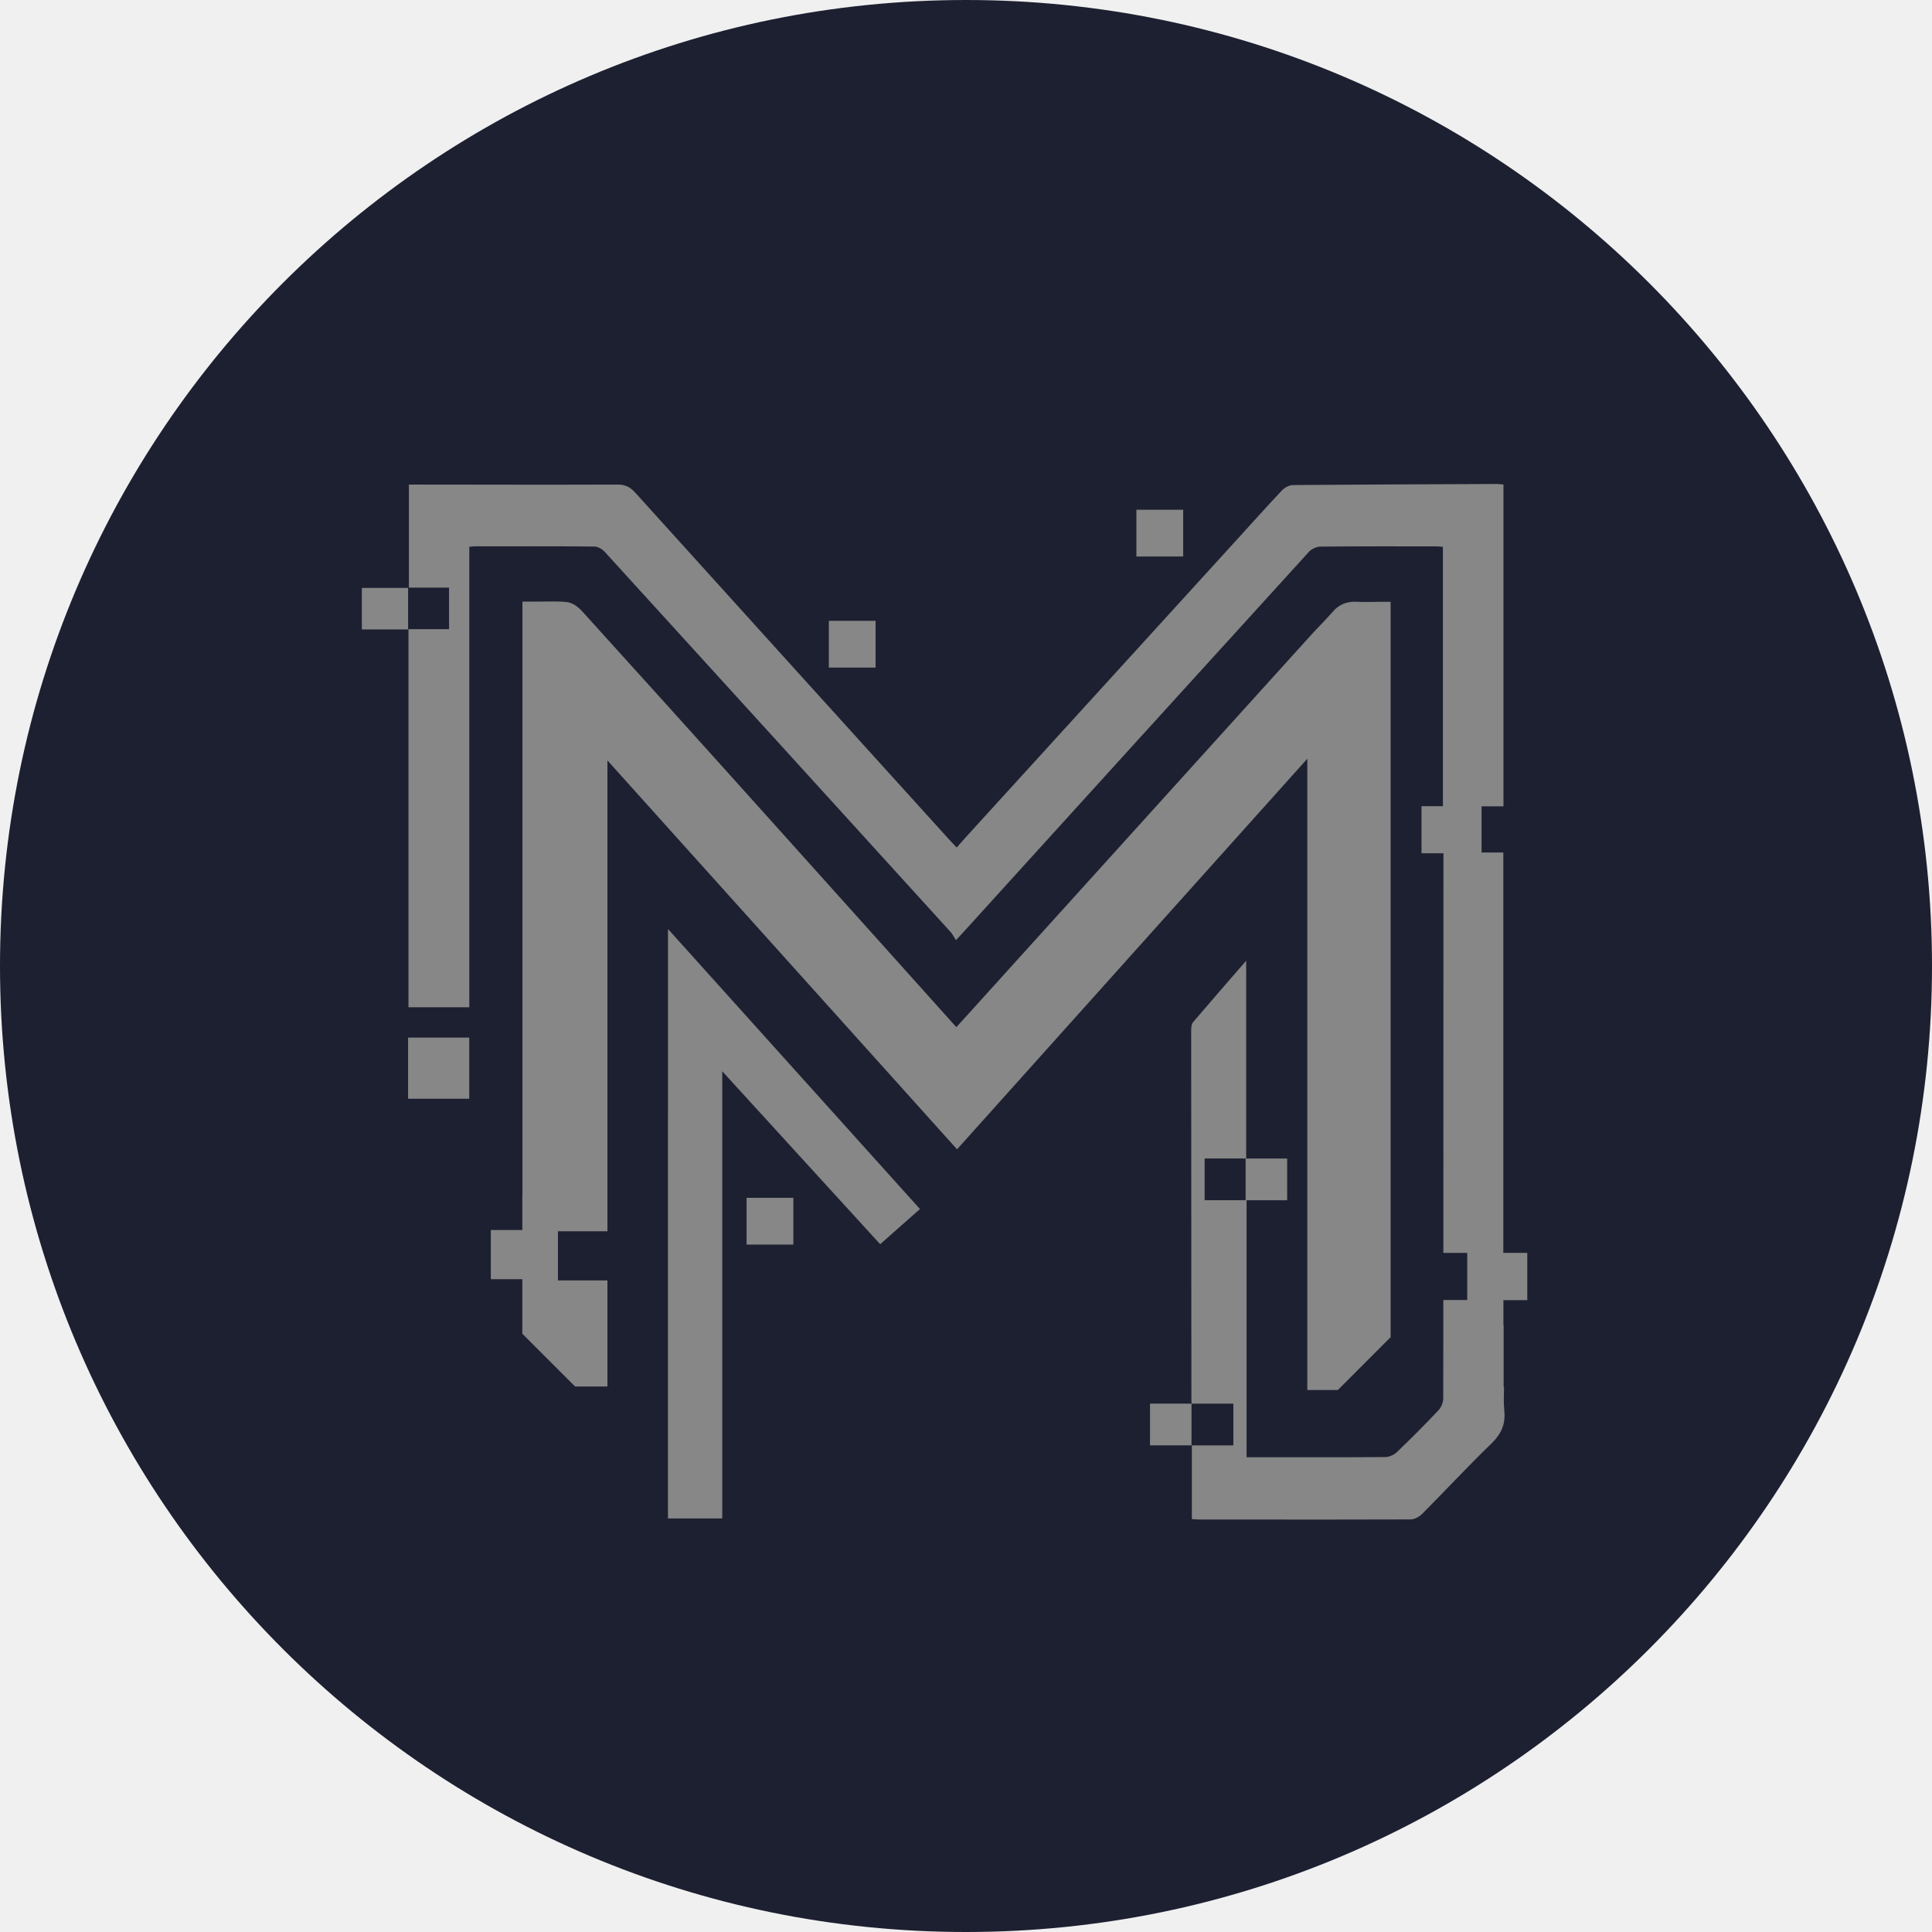
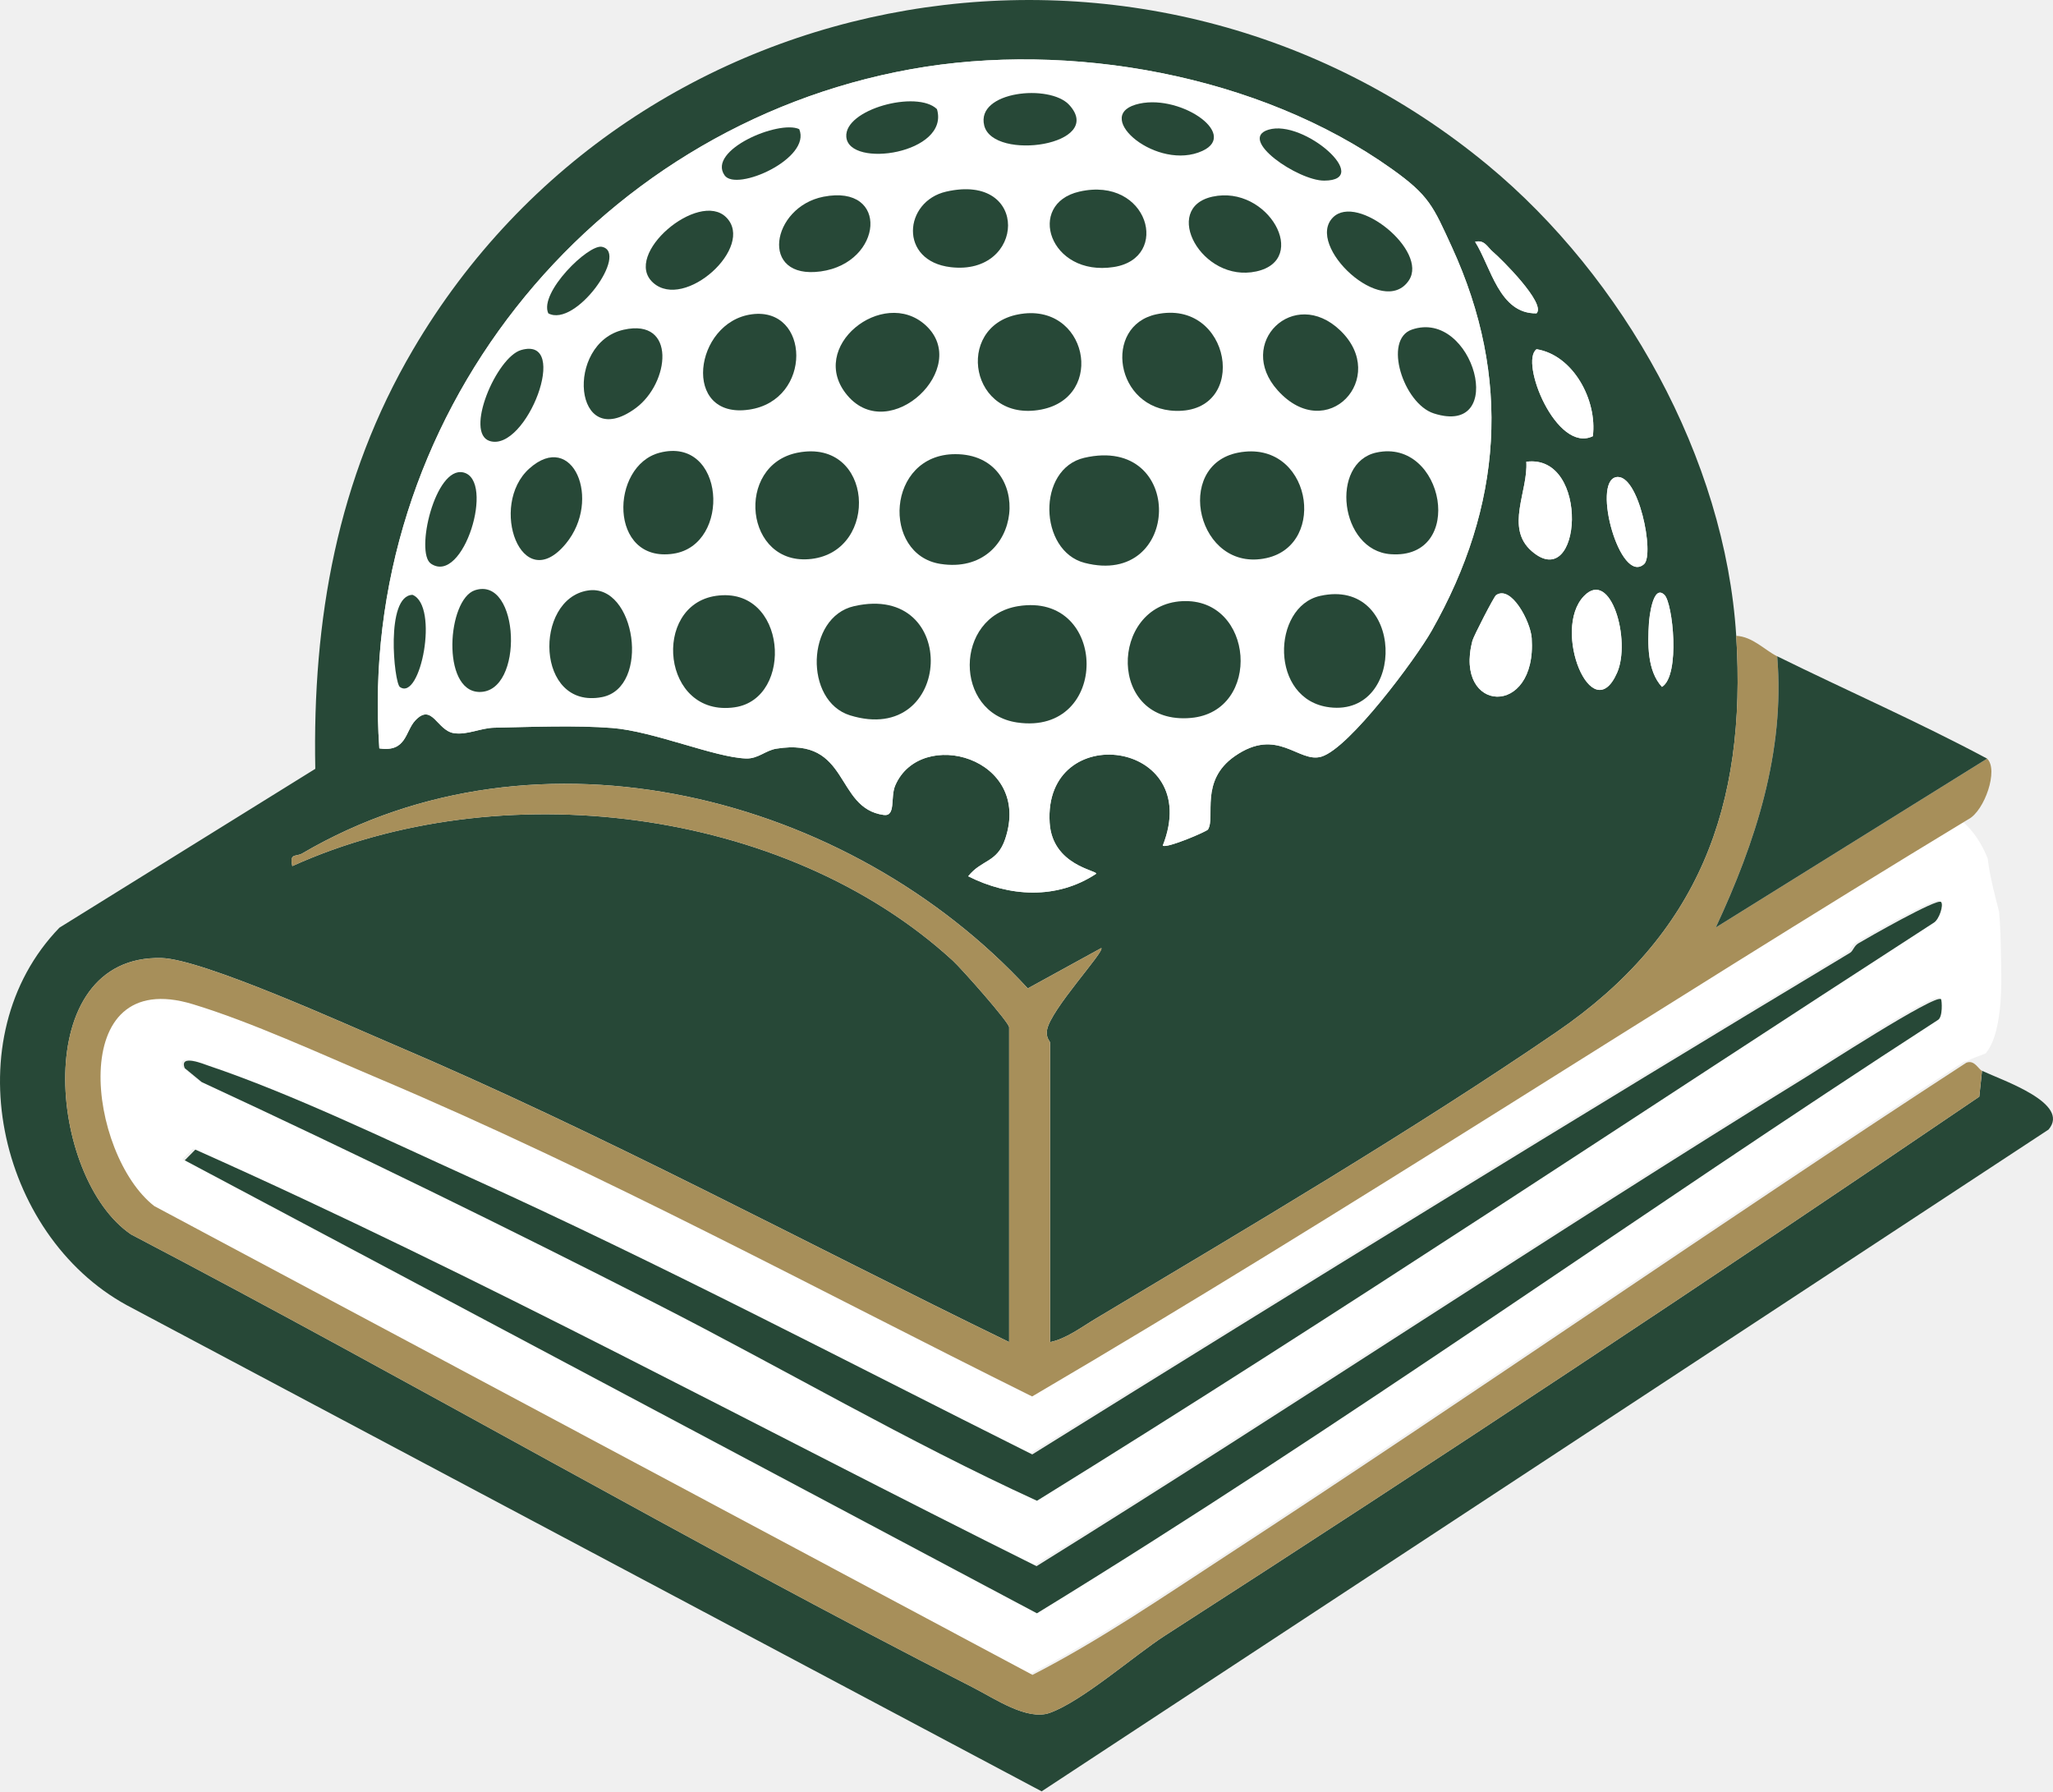
- <svg xmlns="http://www.w3.org/2000/svg" id="Capa_2" data-name="Capa 2" viewBox="0 0 540.77 540.77">
+ <svg xmlns="http://www.w3.org/2000/svg" id="Layer_2" data-name="Layer 2" viewBox="0 0 801.31 699.14">
  <defs>
    <style>
      .cls-1 {
-         fill: #868786;
-       }
- 
-       .cls-1, .cls-2 {
-         stroke-width: 0px;
+         fill: #fff;
      }

      .cls-2 {
-         fill: #1d2031;
+         fill: #a78f5a;
+       }
+ 
+       .cls-3 {
+         fill: #274837;
      }
    </style>
  </defs>
-   <g id="Capa_1-2" data-name="Capa 1">
+   <g id="Layer_1-2" data-name="Layer 1">
    <g>
-       <rect class="cls-2" x="0" y="0" width="540.77" height="540.77" rx="270.38" ry="270.38" />
-       <g>
-         <path class="cls-1" d="m186.96,311.59v113.42h15.2v-125.16c15.2,16.65,29.96,32.81,44.2,48.41,3.91-3.46,7.56-6.69,11.14-9.85-23.63-26.26-46.98-52.2-70.53-78.38v51.55Z" />
-         <path class="cls-1" d="m114.23,164.56h-12.95v11.62h12.95v-11.62Z" />
-         <path class="cls-1" d="m331.17,142.68h-13.09v13.09h13.09v-13.09Z" />
-         <path class="cls-1" d="m245.08,173.77h-13.09v13.09h13.09v-13.09Z" />
-         <path class="cls-1" d="m321.89,404.56h11.62v-11.68h-11.62v11.68Z" />
-         <path class="cls-1" d="m208.97,348.36h13.09v-13.09h-13.09v13.09Z" />
-         <path class="cls-1" d="m114.22,307.54h17.12v-17.12h-17.12v17.12Z" />
-         <path class="cls-1" d="m427.49,363.86v-13.18h-6.71v-112.06h-6.08v-12.92h6.12v-90.08c-.68-.06-1.22-.15-1.76-.15-19.05.07-38.1.14-57.14.3-1.02,0-2.29.66-3.02,1.42-4.18,4.41-8.23,8.95-12.32,13.44-25.42,27.91-50.85,55.82-76.27,83.73-.84.92-1.66,1.87-2.53,2.86-.82-.86-1.32-1.36-1.8-1.89-29.42-32.49-58.85-64.97-88.23-97.5-1.4-1.54-2.79-2.21-4.91-2.2-18.57.07-37.13.02-55.7,0-.86,0-1.71,0-2.69,0v28.85h11.24v11.62h-11.36v105.84h17.03v-128.89c.66-.06,1.04-.13,1.43-.13,11.2,0,22.41-.05,33.61.06.99,0,2.22.77,2.93,1.55,32.27,35.41,64.5,70.86,96.72,106.31.57.63.95,1.44,1.52,2.32,1.25-1.35,1.95-2.11,2.65-2.87,32.04-35.3,64.07-70.6,96.17-105.85.73-.81,2.12-1.43,3.21-1.44,10.8-.11,21.61-.08,32.41-.07.61,0,1.23.08,1.86.13v72.59h-5.99v13.18h6.14v.54c0,37.11,0,74.21-.02,111.32h6.68v13.18h-6.69c0,9.19-.02,18.38-.03,27.58,0,1.12-.58,2.5-1.36,3.32-3.79,4.01-7.68,7.93-11.68,11.74-.81.77-2.18,1.33-3.3,1.33-6.76.04-13.52.05-20.28.05-5.14,0-10.28,0-15.42,0-.92,0-1.85,0-3,0v-71.94h11.36v-11.68h-11.47v-55.37c-5.21,6-10.09,11.59-14.89,17.24-.44.52-.51,1.47-.51,2.23,0,34.38.03,68.76.06,103.14,0,.44.02.89.05,1.37h9.98s1.72.01,1.72.01v11.68h-11.62s0-.01,0-.01v20.65c.8.04,1.5.1,2.2.11,12.21,0,24.42.02,36.63.01,0,0,0,0,0,0,7.45,0,14.9-.02,22.36-.04,1.09,0,2.44-.71,3.24-1.51,6.49-6.52,12.74-13.27,19.35-19.66,2.76-2.67,4.07-5.41,3.68-9.22-.22-2.16-.13-4.35-.08-6.65h-.11v-17.36h-.06v-6.98h6.71Zm-78.69-27.92h-11.62v-11.68h11.47v11.66h.15v.02Z" />
-         <path class="cls-1" d="m385.64,168.46c-.69,0-1.36,0-2.02.02-1.39.02-2.71.03-3.96-.04h0c-2.72-.15-4.89.77-6.65,2.82-1.08,1.25-2.22,2.44-3.43,3.71-.9.93-1.82,1.9-2.72,2.89-23.41,25.88-46.82,51.76-70.22,77.64l-23.45,25.93c-1.78,1.97-3.57,3.94-5.51,6.07h0c-23.36-26.03-43-47.93-63.35-70.56-11.82-13.15-24.52-27.22-41.17-45.61-1.12-1.24-2.68-2.68-4.79-2.85-2.09-.17-4.18-.14-6.21-.11-.77.01-1.56.02-2.35.02h-3.58v157.49h0v8.41h-.03v12.7h-7.58v9.79h7.58v16.59s.02-.02.03-.03c5.18,5.19,9.9,9.91,14.71,14.72-.01.01-.02.02-.03.03h9.11v-29.69h-13.85v-13.77h13.85v-131.78l97.86,108.85,98.04-109.33v176.69h8.55c4.8-4.8,9.5-9.51,14.66-14.68.04.04.08.08.11.11v-206.04h-3.58Z" />
-         <path class="cls-1" d="m151.48,344.28h-14.1v13.77h14.1v-13.77Z" />
-       </g>
+       <path class="cls-1" d="M767.85,414.14c.11-.07.21-.13.33-.2,1.76-.98,3.87-1.62,5.74-2.38.36-.14.71-.28,1.07-.42,3.14-3.71,4.41-9.26,5.17-14.2,1.31-8.46.95-17.12.81-25.64-.08-4.98-.23-10.25-.71-15.51-1.61-6.22-3.26-12.44-4.18-18.81-.09-.62-.16-1.24-.24-1.86-2.23-5.67-5.45-10.76-10.12-14.77-121.85,73.81-240.89,152.19-363.78,224.28-84.58-41.98-167.8-87.19-254.88-124.03-22.41-9.48-49.96-22.19-72.81-29.09-49.99-15.1-40.73,58.81-14.94,78.83l342.77,182.96c25.83-13.22,50.84-30.35,75.43-46.38,96.92-63.23,192.06-129.41,289.02-192.52.48-.19.91-.26,1.32-.26ZM755.39,397.74c-117.79,76.23-231.89,158.23-351.59,231.52L71.18,452.47l4.14-4.18c111.62,49.77,219,108.18,328.32,162.58,100.76-62.66,199.42-128.75,300.46-190.96,4.78-2.94,50.6-32.63,52.58-30.32.33.38.8,7.12-1.29,8.16ZM753.83,359.75c-116.52,75.31-231.95,152.55-350.01,225.59-50.67-23.19-99.05-51.63-148.73-76.96-58.57-29.86-117.65-58.78-177.31-86.46l-6.59-5.41c-2.34-5.67,7.7-1.49,9.05-1.04,32.84,11.06,70.25,29.19,102.21,43.66,74.31,33.64,146.59,71.67,219.52,108.13,106.01-65.95,212.17-131.5,319.21-195.78,1.16-.69,1.53-2.67,3.2-3.67,3.6-2.15,30.83-17.71,32.3-16.18,1.11,1.15-.7,6.85-2.85,8.12Z" />
+       <path class="cls-3" d="M677.67,248.14c4.17,66.73-14.65,116.67-70.12,154.63-56.12,38.41-121.17,76.78-179.87,111.86-5.5,3.28-11.57,7.91-17.82,9.16v-116.85c0-.63-1.73-1.8-1.19-4.97,1.35-7.93,22.61-30.68,21.18-31.97l-28.69,15.75c-69.74-75.58-191.06-106.67-283.14-52.7-2.59,1.52-5.04-.35-3.93,4.97,80.39-36.41,192.02-23.42,257.83,36.92,3.33,3.05,21.96,24.06,21.96,25.99v122.84c-80.05-38.89-158.48-81.31-240.48-116.2-18.18-7.73-74.3-33.26-90.37-33.67-51.86-1.31-44.31,85.99-11.86,107.87,110.09,57.62,218,120.43,328.68,176.86,8.39,4.28,21.06,13.03,29.9,9.86,12.69-4.54,33.14-22.55,44.86-30.09,106.85-68.76,212.92-139.01,317.93-210.39l1.07-10.1c8.28,3.87,34.69,12.71,25.95,22.95l-393,258.27L49.51,509.41c-50.59-27.65-67.65-104.63-26.31-147.36l99.86-61.99c-1.13-58.16,8.53-113.19,38.15-163.61C248.01-11.37,448.63-44.84,580.69,64.43c52.86,43.74,92.65,114.38,96.98,183.71ZM471.5,323.73c3.02-4.9-3.37-18.95,10.39-28.57,16.83-11.76,24.97,2.89,33.93.13,10.97-3.38,36.8-38.24,42.97-49.11,27.6-48.62,31.39-98.54,7.89-149.78-7.35-16.03-8.86-20.08-23.46-30.48-51.62-36.78-125.87-50.07-187.73-38.9-125.55,22.66-216.3,137.24-207.43,265.06,10.65,1.62,10.06-6.7,14.05-10.92,6.6-6.98,8.41,3.93,15.03,4.97,5.15.82,10.46-2.01,15.79-2.12,14.35-.31,31.98-1,46.02.11,16.24,1.29,39.91,11.47,52.2,11.9,4.74.17,7.6-3.14,11.89-3.83,28.92-4.65,22.61,23.23,41.88,25.87,4.86.67,2.51-6.88,4.5-11.49,9.89-23.03,53.67-10.98,42.91,20.92-3.13,9.26-9.23,7.95-14.43,14.5,15.9,8.03,34.54,9.25,49.95-.98.61-1.31-17.1-3.18-18.15-19.88-2.56-40.55,60.5-32.55,44.15,8.89,1.39,1.27,17.17-5.49,17.66-6.29ZM599.72,122.29c3.88-3.79-13.95-21.43-16.97-23.96-2.25-1.88-3.25-4.85-7-3.97,6.22,9.87,9.42,28.19,23.97,27.93ZM621.71,170.24c1.75-14.05-7.62-31.61-21.96-33.95-6.77,4.75,7.72,40.82,21.96,33.95ZM595.74,180.21c.75,11.55-8.37,25.76,2.08,34.87,19.58,17.06,23.02-38.15-2.08-34.87ZM641.68,220.18c4.22-3.69-2.11-35.81-10.94-33.95-9.43,1.99,1.6,42.12,10.94,33.95ZM618.2,232.67c-12.63,13.24,3.22,52.05,12.96,29.91,5.53-12.58-2.44-40.94-12.96-29.91ZM583.93,232.28c-.82.57-8.77,16.03-9.23,17.79-7.38,28.22,25.26,30.31,23.14-1.02-.44-6.49-8.02-20.85-13.91-16.77ZM649.66,232.17c-4.63-4.46-5.96,9.44-6.05,10.88-.51,8.09-.75,18.74,5.08,25.03,7.26-4.51,4.2-32.8.97-35.91Z" />
+       <path class="cls-2" d="M693.66,256.13c3.11,37.32-8.49,72.64-23.97,105.85l105.91-65.9c4.56,4.36-1.04,20.43-7.31,23.65-122.42,74.11-241.99,152.87-365.43,225.28-84.58-41.98-167.8-87.19-254.88-124.03-22.41-9.48-49.96-22.19-72.81-29.09-49.99-15.1-40.73,58.81-14.94,78.83l342.77,182.96c25.83-13.22,50.84-30.35,75.43-46.38,96.92-63.22,192.06-129.41,289.02-192.52,3.18-1.29,4.65,2.44,6.15,3.14l-1.07,10.1c-105.01,71.38-211.08,141.64-317.93,210.39-11.72,7.54-32.17,25.55-44.86,30.09-8.85,3.16-21.51-5.58-29.9-9.86-110.67-56.43-218.58-119.24-328.68-176.86-32.45-21.88-40-109.18,11.86-107.87,16.07.41,72.2,25.93,90.37,33.67,82,34.89,160.43,77.31,240.48,116.2v-122.84c0-1.94-18.63-22.94-21.96-25.99-65.8-60.35-177.43-73.33-257.83-36.92-1.12-5.32,1.33-3.45,3.93-4.97,92.07-53.98,213.4-22.88,283.14,52.7l28.69-15.75c1.43,1.28-19.83,24.04-21.18,31.97-.54,3.16,1.19,4.34,1.19,4.97v116.85c6.24-1.25,12.32-5.87,17.82-9.16,58.7-35.07,123.75-73.45,179.87-111.86,55.47-37.96,74.29-87.9,70.12-154.63,6.39.29,11.18,5.62,15.99,7.99Z" />
+       <path class="cls-3" d="M757.61,389.96c.33.38.8,7.12-1.29,8.16-117.79,76.23-231.89,158.23-351.59,231.52L72.11,452.85l4.14-4.18c111.62,49.77,219,108.18,328.32,162.58,100.76-62.66,199.42-128.75,300.46-190.96,4.78-2.94,50.6-32.63,52.58-30.32Z" />
+       <path class="cls-3" d="M757.61,352.01c1.11,1.15-.7,6.85-2.85,8.12-116.52,75.31-231.95,152.55-350.01,225.59-50.67-23.19-99.05-51.63-148.73-76.96-58.57-29.86-117.65-58.78-177.31-86.46l-6.59-5.41c-2.34-5.67,7.7-1.49,9.05-1.04,32.84,11.06,70.25,29.19,102.21,43.66,74.31,33.64,146.59,71.67,219.52,108.13,106.01-65.95,212.17-131.5,319.21-195.78,1.16-.69,1.53-2.67,3.2-3.67,3.6-2.15,30.83-17.71,32.3-16.18Z" />
+       <path class="cls-3" d="M775.6,296.08l-105.91,65.9c15.48-33.21,27.08-68.54,23.97-105.85,27.22,13.42,55.16,25.63,81.94,39.95Z" />
+       <path class="cls-1" d="M471.5,323.73c-.49.8-16.27,7.55-17.66,6.29,16.36-41.44-46.7-49.44-44.15-8.89,1.05,16.7,18.76,18.58,18.15,19.88-15.41,10.23-34.05,9.01-49.95.98,5.2-6.55,11.31-5.24,14.43-14.5,10.76-31.9-33.02-43.95-42.91-20.92-1.98,4.62.37,12.16-4.5,11.49-19.27-2.64-12.96-30.52-41.88-25.87-4.29.69-7.15,4-11.89,3.83-12.29-.43-35.96-10.62-52.2-11.9-14.04-1.11-31.67-.42-46.02-.11-5.33.11-10.64,2.94-15.79,2.12-6.62-1.05-8.43-11.96-15.03-4.97-3.99,4.22-3.4,12.54-14.05,10.92-8.87-127.82,81.88-242.4,207.43-265.06,61.86-11.17,136.12,2.12,187.73,38.9,14.6,10.41,16.11,14.45,23.46,30.48,23.5,51.24,19.71,101.16-7.89,149.78-6.17,10.87-32,45.73-42.97,49.11-8.96,2.76-17.1-11.89-33.93-.13-13.77,9.62-7.38,23.67-10.39,28.57ZM417.31,40.93c-7.58-8.26-36.49-5.36-33.15,8.07,3.5,14.07,47.53,7.6,33.15-8.07ZM365.7,42.59c-7.75-7.54-36.22.06-35.37,10.83.98,12.43,40.5,6.49,35.37-10.83ZM443.25,40.83c-16.64,4.96,8.63,26.11,26.08,18.05,14.55-6.72-9.71-22.94-26.08-18.05ZM311.94,50.4c-7.96-3.68-36.03,8.22-29.11,18.04,4.59,6.51,33.97-6.6,29.11-18.04ZM495.11,50.62c-12.27,3.71,11.61,19.91,21.76,19.87,19.19-.09-7.88-24.07-21.76-19.87ZM369.31,74.79c-16.58,3.79-18.59,27.09,1.77,29.48,29.15,3.42,31.08-36.99-1.77-29.48ZM421.27,74.79c-20.84,4.77-11.74,33.32,13.45,29.42,22.41-3.47,13.57-35.61-13.45-29.42ZM321.41,76.78c-20.36,3.98-25.27,32.5-1.02,29.14s26.92-34.2,1.02-29.14ZM473.28,76.75c-20.12,4.36-4.32,33.83,17.07,29.18,20.95-4.55,4.63-33.88-17.07-29.18ZM283.46,84.84c-10.72-10.74-40.76,14.57-28.52,25.51,12.3,11,39.93-14.09,28.52-25.51ZM520.29,84.85c-11.03,11,19.63,39.71,29.63,24.54,7.57-11.48-20.11-34.05-29.63-24.54ZM214.01,122.29c10.65,5.7,31.57-23.74,20.93-25.96-5.28-1.11-24.64,17.9-20.93,25.96ZM293.48,122.66c-22.7,2.97-27.6,41.12-1.06,37.2,24.87-3.67,23.78-40.17,1.06-37.2ZM361.27,126.93c-16.57-15.15-46.58,8.52-30.47,27.45,16.54,19.44,48.49-10.97,30.47-27.45ZM397.36,122.72c-25.09,4.85-18.66,42.41,9.02,37.12,25.55-4.89,17.97-42.33-9.02-37.12ZM451.29,122.68c-20.84,4.51-16.19,37.07,7.63,37.67,28.93.73,21.62-43.99-7.63-37.67ZM523.11,128.97c-18.14-17.38-40.95,5.01-24.4,23.39,19.23,21.35,43.59-5,24.4-23.39ZM243.42,128.69c-23.09,5.2-19.65,48.44,4.64,30.63,13.36-9.8,16.1-35.3-4.64-30.63ZM551.09,128.63c-11.37,3.9-3.3,28.92,8.56,32.72,29.12,9.32,15.51-40.97-8.56-32.72ZM203.42,136.61c-9.68,2.78-22.28,32.53-12.19,35.53,14.25,4.23,31.63-41.12,12.19-35.53ZM257.48,176.69c-19.49,5.05-19.96,43.2,5.35,39.4,22.83-3.43,20.18-46.02-5.35-39.4ZM311.42,176.66c-24.78,4.75-20.82,44.6,5.32,41.47,26.72-3.2,24.19-47.13-5.32-41.47ZM372.89,177.25c-26.98,0-28.86,39.2-5.87,42.82,32.73,5.15,36.97-42.82,5.87-42.82ZM483.3,176.66c-25.49,4.89-15.95,47.12,11.06,41.13,24.17-5.36,17.15-46.55-11.06-41.13ZM537.23,176.62c-18.21,3.97-14.36,38.24,5.57,39.67,29.53,2.12,20.94-45.45-5.57-39.67ZM206.62,182.85c-16.03,14.32-3.03,50.35,14.29,29.26,14.06-17.13,2.6-44.35-14.29-29.26ZM423.27,178.66c-18.7,4.28-17.81,36.39.07,41.01,37.96,9.81,39.45-50.05-.07-41.01ZM168.21,219.99c12.65,8.53,25.19-32.75,12.6-35.61-10.96-2.49-18.89,31.37-12.6,35.61ZM185.36,230.37c-10.8,3.58-13.17,39.27,1.61,39.68,17.77.49,15.93-45.5-1.61-39.68ZM229.44,230.47c-21.22,3.34-20.44,46.55,5.48,41.6,19.16-3.66,13.18-44.54-5.48-41.6ZM156.07,268.1c8.05,5.8,15.4-31.64,4.95-35.94-10.72.27-7.17,34.34-4.95,35.94ZM279.49,232.55c-25.3,3.63-21.27,47.66,7.32,43.48,23.26-3.4,20.37-47.45-7.32-43.48ZM515.22,232.58c-18.86,4.25-19.81,40.62,3.76,43.47,30.15,3.65,29.25-50.9-3.76-43.47ZM461.36,234.63c-28.33,1.52-29.29,48.49,3.48,45.56,27.91-2.5,24.76-47.07-3.48-45.56ZM333.33,236.58c-18.74,4.28-19.52,37.07-1.52,42.61,40.26,12.4,43.11-52.11,1.52-42.61ZM397.38,236.58c-25.07,4.07-25.17,41.78-.37,45.39,36.4,5.3,35.73-51.14.37-45.39Z" />
+       <path class="cls-1" d="M583.93,232.28c5.9-4.08,13.47,10.28,13.91,16.77,2.12,31.33-30.51,29.24-23.14,1.02.46-1.76,8.4-17.22,9.23-17.79Z" />
+       <path class="cls-1" d="M595.74,180.21c25.1-3.28,21.65,51.93,2.08,34.87-10.45-9.11-1.33-23.32-2.08-34.87Z" />
+       <path class="cls-1" d="M618.2,232.67c10.53-11.03,18.5,17.33,12.96,29.91-9.74,22.13-25.6-16.68-12.96-29.91Z" />
+       <path class="cls-1" d="M621.71,170.24c-14.24,6.86-28.73-29.21-21.96-33.95,14.34,2.34,23.71,19.91,21.96,33.95Z" />
+       <path class="cls-1" d="M641.68,220.18c-9.34,8.17-20.37-31.96-10.94-33.95,8.83-1.86,15.17,30.26,10.94,33.95Z" />
+       <path class="cls-1" d="M649.66,232.17c3.23,3.11,6.29,31.4-.97,35.91-5.83-6.28-5.59-16.93-5.08-25.03.09-1.44,1.42-15.34,6.05-10.88Z" />
+       <path class="cls-1" d="M599.72,122.29c-14.55.26-17.75-18.07-23.97-27.93,3.75-.88,4.75,2.09,7,3.97,3.02,2.53,20.85,20.18,16.97,23.96Z" />
+       <path class="cls-3" d="M397.38,236.58c35.36-5.75,36.03,50.7-.37,45.39-24.79-3.61-24.7-41.32.37-45.39Z" />
+       <path class="cls-3" d="M333.33,236.58c41.59-9.5,38.74,55.01-1.52,42.61-17.99-5.54-17.22-38.33,1.52-42.61Z" />
+       <path class="cls-3" d="M461.36,234.63c28.24-1.51,31.39,43.06,3.48,45.56-32.77,2.93-31.81-44.04-3.48-45.56Z" />
+       <path class="cls-3" d="M423.27,178.66c39.53-9.04,38.03,50.82.07,41.01-17.89-4.62-18.78-36.73-.07-41.01Z" />
+       <path class="cls-3" d="M372.89,177.25c31.09,0,26.86,47.97-5.87,42.82-22.99-3.62-21.11-42.82,5.87-42.82Z" />
+       <path class="cls-3" d="M515.22,232.58c33.01-7.43,33.91,47.12,3.76,43.47-23.57-2.85-22.61-39.23-3.76-43.47Z" />
+       <path class="cls-3" d="M279.49,232.55c27.69-3.98,30.58,40.07,7.32,43.48-28.59,4.18-32.61-39.84-7.32-43.48Z" />
+       <path class="cls-3" d="M483.3,176.66c28.21-5.42,35.23,35.78,11.06,41.13-27.01,5.99-36.55-36.24-11.06-41.13Z" />
+       <path class="cls-3" d="M311.42,176.66c29.5-5.66,32.04,38.26,5.32,41.47-26.13,3.13-30.1-36.71-5.32-41.47Z" />
+       <path class="cls-3" d="M397.36,122.72c26.99-5.22,34.57,32.23,9.02,37.12-27.67,5.29-34.11-32.26-9.02-37.12Z" />
+       <path class="cls-3" d="M451.29,122.68c29.25-6.33,36.56,38.4,7.63,37.67-23.81-.6-28.47-33.16-7.63-37.67Z" />
+       <path class="cls-3" d="M361.27,126.93c18.02,16.47-13.93,46.89-30.47,27.45-16.11-18.93,13.9-42.59,30.47-27.45Z" />
+       <path class="cls-3" d="M537.23,176.62c26.52-5.78,35.11,41.8,5.57,39.67-19.93-1.43-23.78-35.71-5.57-39.67Z" />
+       <path class="cls-3" d="M257.48,176.69c25.52-6.62,28.18,35.97,5.35,39.4-25.31,3.8-24.84-34.35-5.35-39.4Z" />
+       <path class="cls-3" d="M229.44,230.47c18.66-2.94,24.64,37.94,5.48,41.6-25.92,4.95-26.7-38.26-5.48-41.6Z" />
+       <path class="cls-3" d="M293.48,122.66c22.72-2.97,23.81,33.53-1.06,37.2-26.54,3.92-21.64-34.23,1.06-37.2Z" />
+       <path class="cls-3" d="M523.11,128.97c19.19,18.38-5.17,44.74-24.4,23.39-16.55-18.38,6.26-40.77,24.4-23.39Z" />
+       <path class="cls-3" d="M421.27,74.79c27.02-6.19,35.85,25.95,13.45,29.42-25.19,3.9-34.29-24.65-13.45-29.42Z" />
+       <path class="cls-3" d="M369.31,74.79c32.85-7.51,30.93,32.91,1.77,29.48-20.36-2.39-18.36-25.69-1.77-29.48Z" />
+       <path class="cls-3" d="M206.62,182.85c16.89-15.09,28.35,12.13,14.29,29.26-17.32,21.09-30.33-14.94-14.29-29.26Z" />
+       <path class="cls-3" d="M473.28,76.75c21.7-4.7,38.02,24.63,17.07,29.18-21.39,4.64-37.19-24.83-17.07-29.18Z" />
+       <path class="cls-3" d="M243.42,128.69c20.74-4.67,18.01,20.84,4.64,30.63-24.29,17.81-27.74-25.44-4.64-30.63Z" />
+       <path class="cls-3" d="M321.41,76.78c25.91-5.06,23.24,25.77-1.02,29.14s-19.35-25.16,1.02-29.14Z" />
+       <path class="cls-3" d="M551.09,128.63c24.07-8.25,37.68,42.05,8.56,32.72-11.86-3.8-19.93-28.82-8.56-32.72Z" />
+       <path class="cls-3" d="M185.36,230.37c17.54-5.81,19.38,40.18,1.61,39.68-14.78-.41-12.41-36.1-1.61-39.68Z" />
+       <path class="cls-3" d="M283.46,84.84c11.4,11.43-16.22,36.51-28.52,25.51-12.24-10.94,17.8-36.26,28.52-25.51Z" />
+       <path class="cls-3" d="M520.29,84.85c9.52-9.5,37.2,13.07,29.63,24.54-10.01,15.17-40.66-13.54-29.63-24.54Z" />
+       <path class="cls-3" d="M417.31,40.93c14.39,15.67-29.64,22.15-33.15,8.07-3.34-13.43,25.56-16.33,33.15-8.07Z" />
+       <path class="cls-3" d="M203.42,136.61c19.44-5.59,2.07,39.76-12.19,35.53-10.09-3,2.51-32.75,12.19-35.53Z" />
+       <path class="cls-3" d="M443.25,40.83c16.36-4.88,40.63,11.33,26.08,18.05-17.45,8.06-42.71-13.09-26.08-18.05Z" />
+       <path class="cls-3" d="M365.7,42.59c5.13,17.33-34.39,23.26-35.37,10.83-.85-10.78,27.62-18.37,35.37-10.83Z" />
+       <path class="cls-3" d="M168.21,219.99c-6.29-4.24,1.64-38.09,12.6-35.61,12.59,2.86.05,44.13-12.6,35.61Z" />
+       <path class="cls-3" d="M495.11,50.62c13.88-4.2,40.95,19.78,21.76,19.87-10.15.05-34.02-16.16-21.76-19.87Z" />
+       <path class="cls-3" d="M311.94,50.4c4.86,11.44-24.52,24.56-29.11,18.04-6.92-9.82,21.15-21.72,29.11-18.04Z" />
+       <path class="cls-3" d="M156.07,268.1c-2.22-1.6-5.77-35.66,4.95-35.94,10.45,4.3,3.1,41.74-4.95,35.94Z" />
+       <path class="cls-3" d="M214.01,122.29c-3.7-8.06,15.65-27.07,20.93-25.96,10.63,2.23-10.29,31.66-20.93,25.96Z" />
    </g>
  </g>
</svg>
